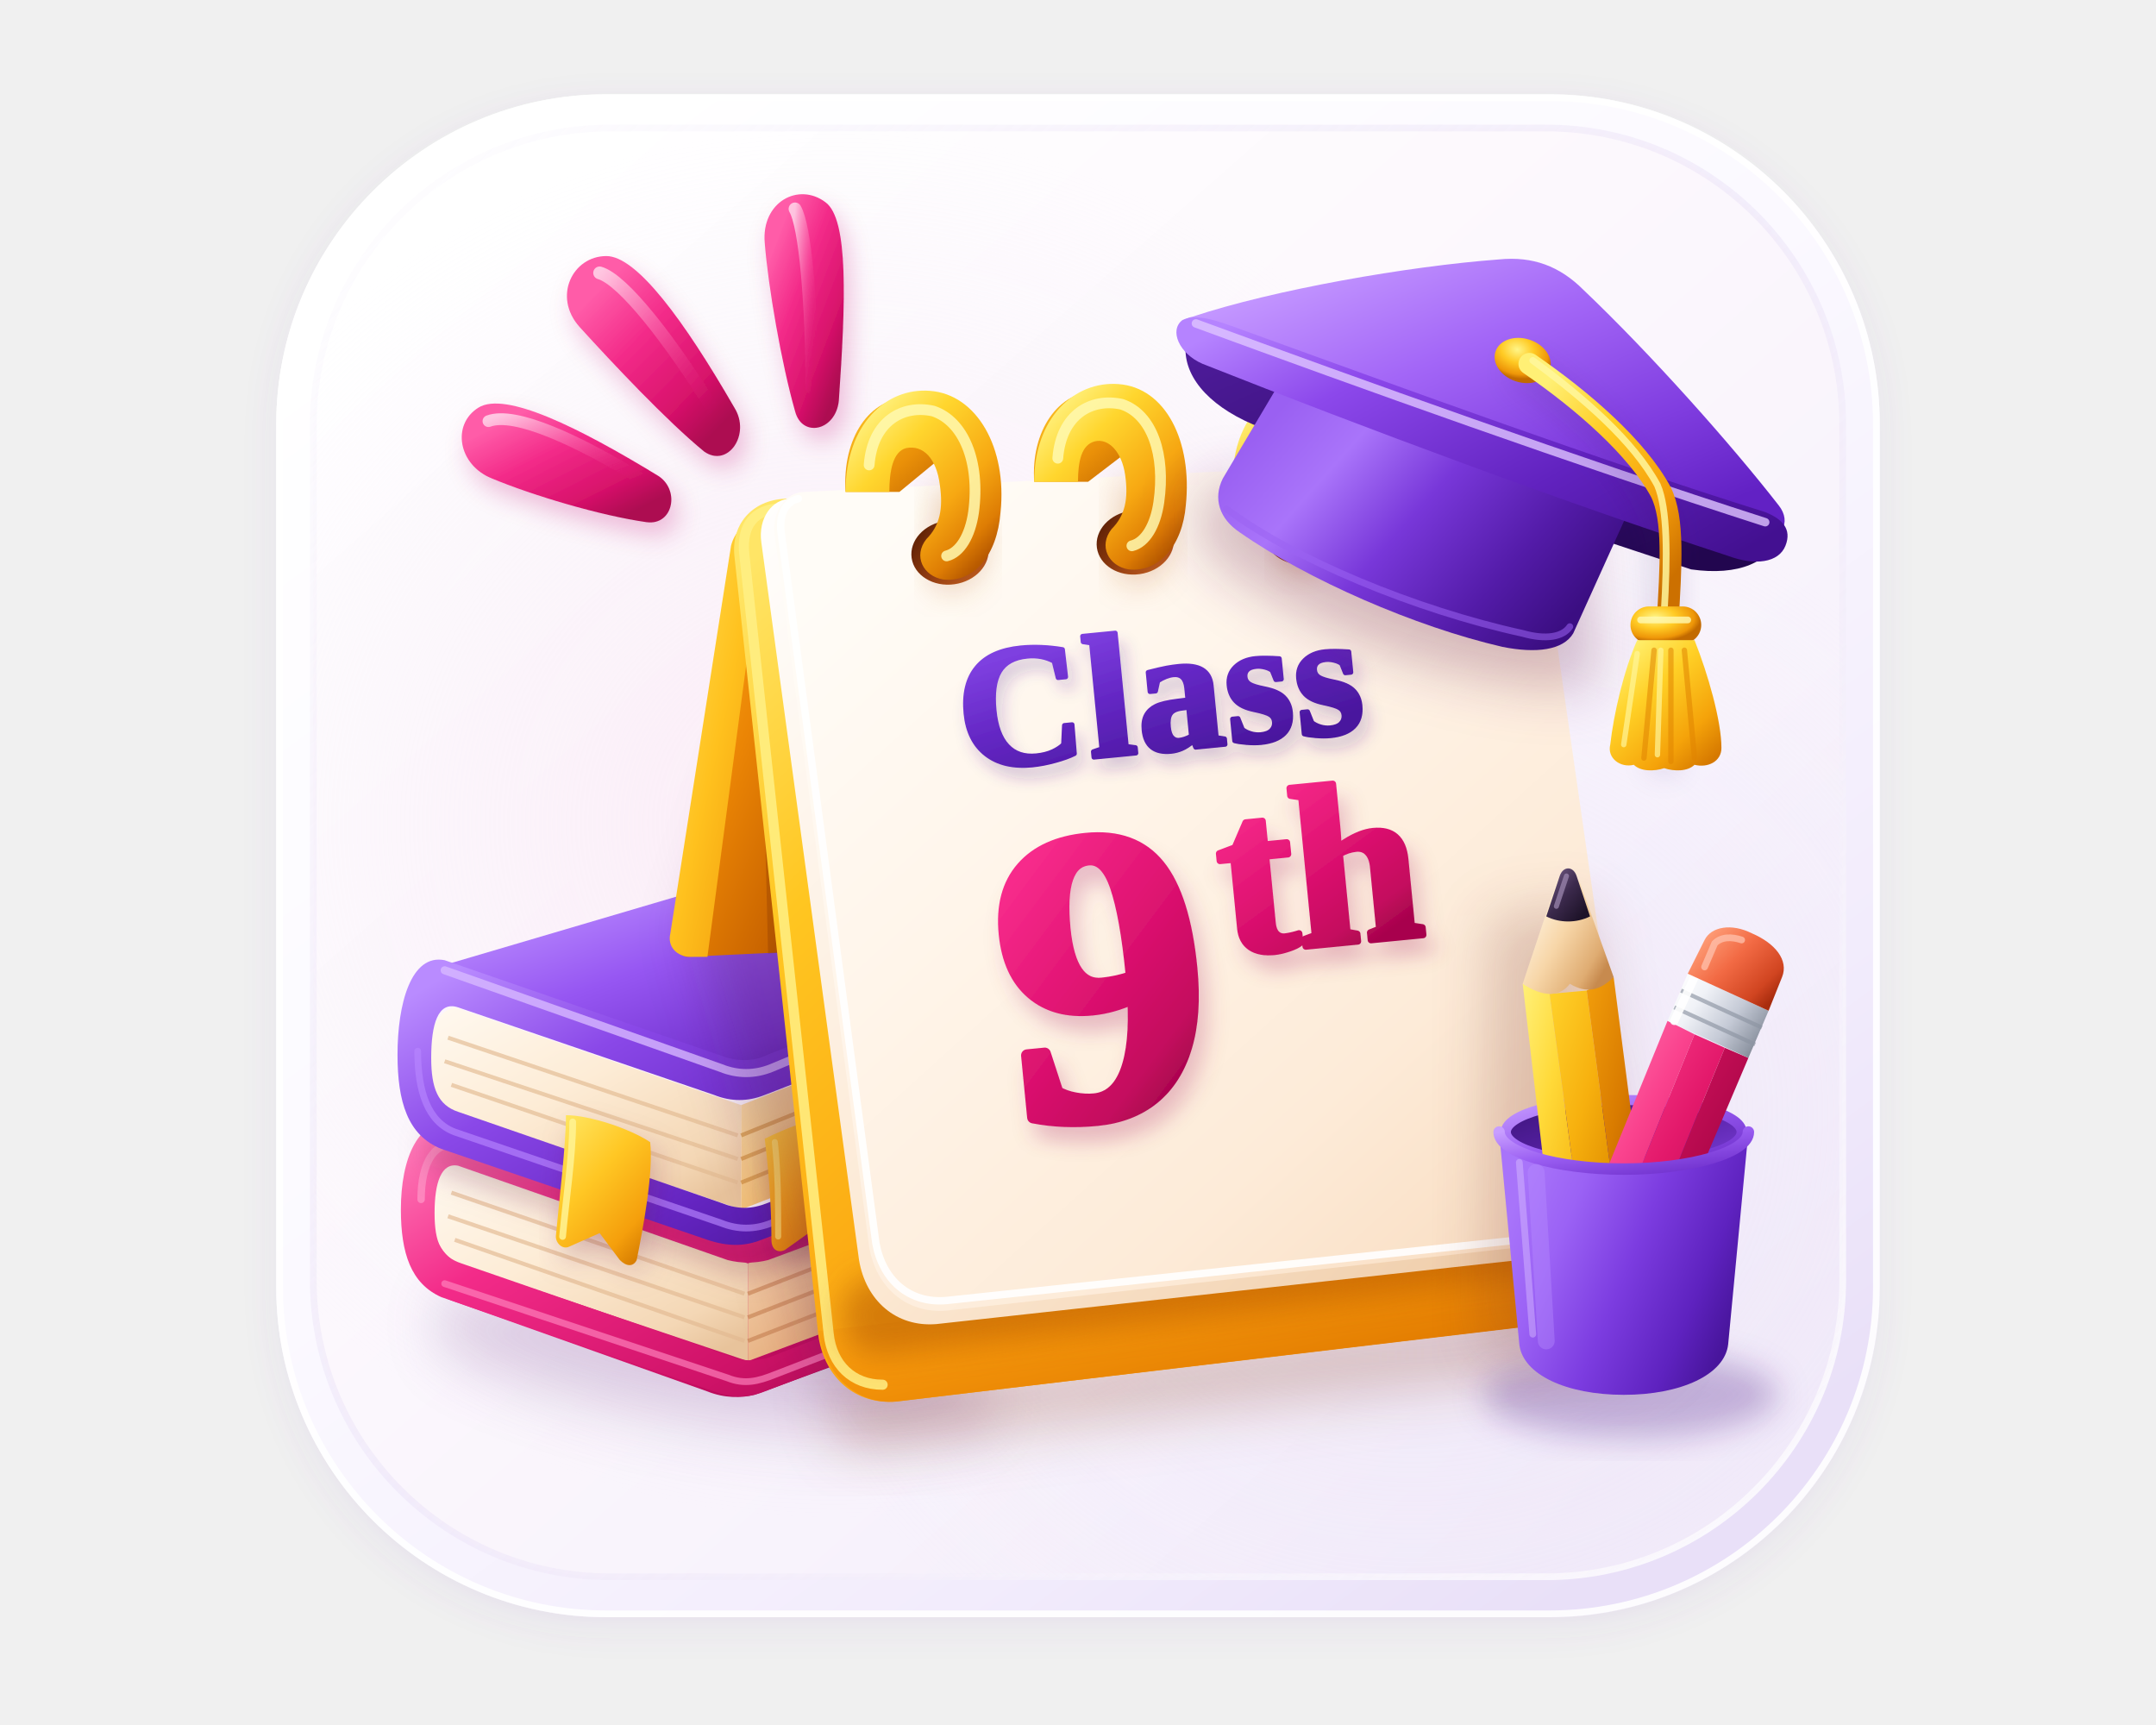
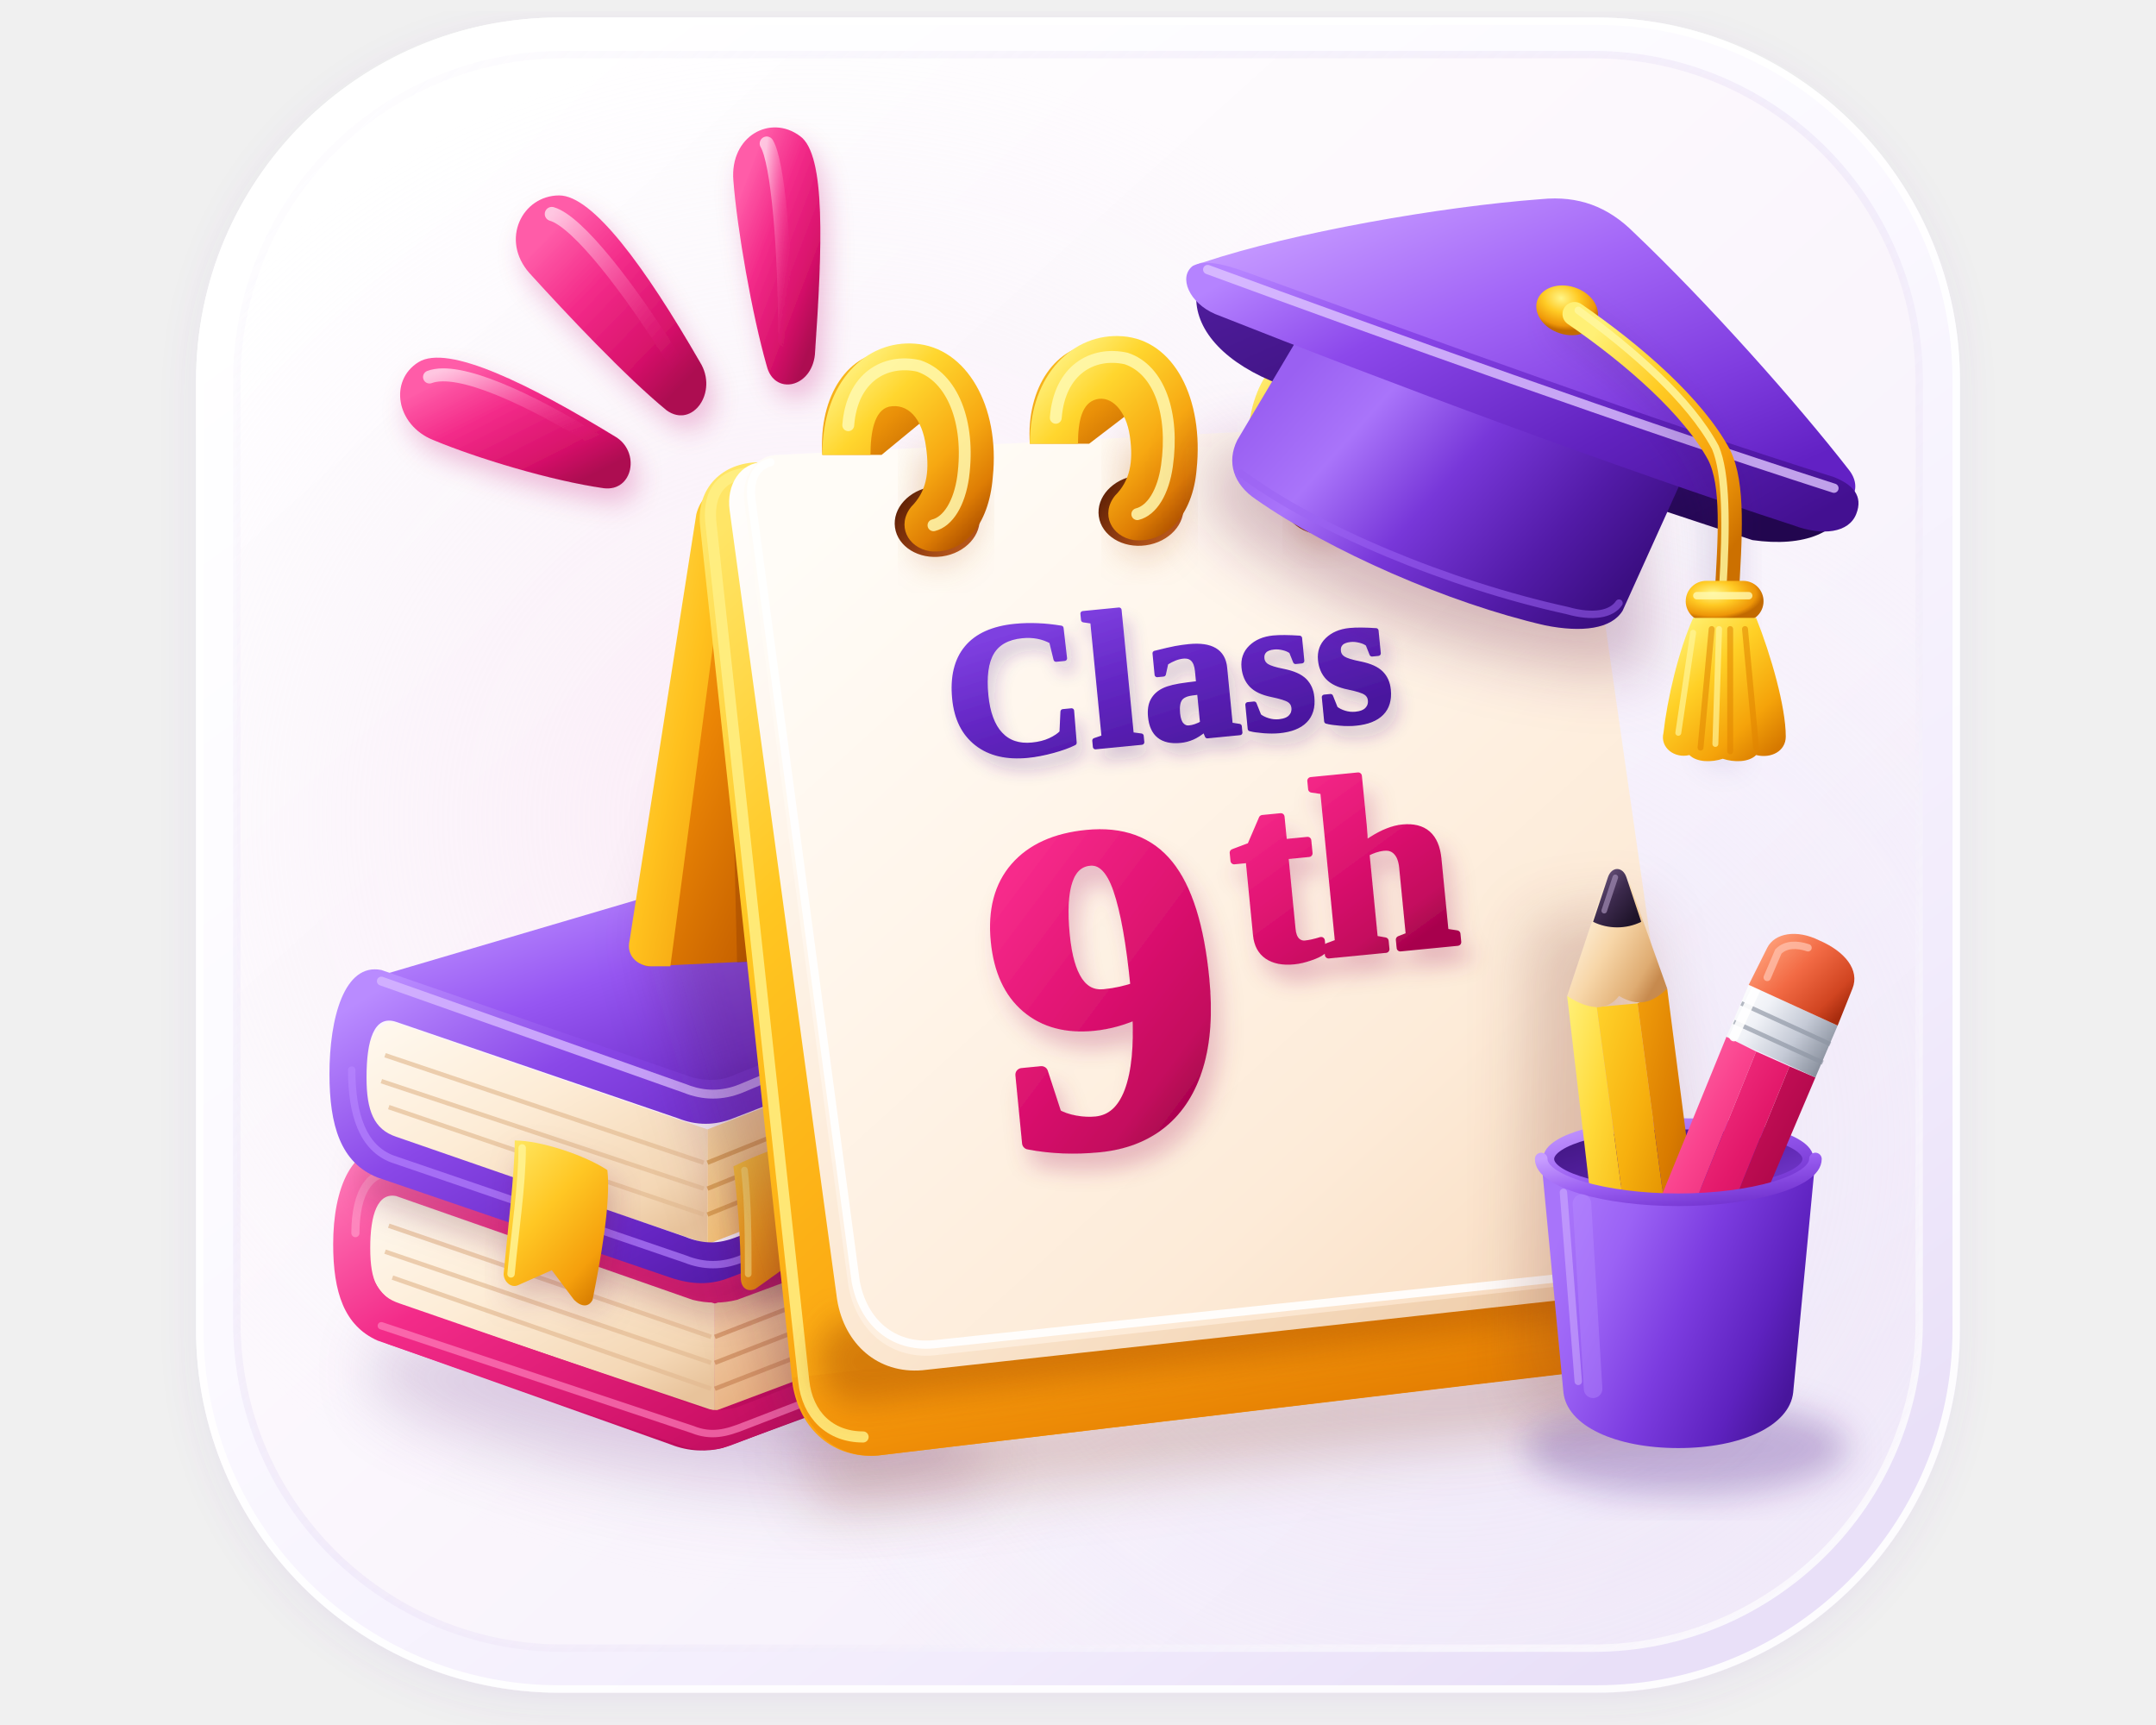
- <svg xmlns="http://www.w3.org/2000/svg" xmlns:xlink="http://www.w3.org/1999/xlink" version="1.1" width="640" height="512" viewBox="0 0 640 512" role="img" aria-labelledby="svg-title svg-desc">
+ <svg xmlns="http://www.w3.org/2000/svg" xmlns:xlink="http://www.w3.org/1999/xlink" version="1.1" width="640" height="512" viewBox="29.09 23.27 581.82 465.45" role="img" aria-labelledby="svg-title svg-desc">
  <defs id="definitions">
    <style type="text/css">
      /* Responsive Layout Switching (Breakpoint: 180px)
         Uses opacity rather than display:none so &lt;use&gt; references inside
         #compact-layout always render reliably across all SVG engines. */
      #compact-layout {
        opacity: 0;
        pointer-events: none;
      }
      #wide-layout {
        opacity: 1;
      }
      @media (max-width: 180px) {
        #compact-layout {
          opacity: 1;
          pointer-events: auto;
        }
        #wide-layout {
          opacity: 0;
          pointer-events: none;
        }
      }

      /* Editable Typography Styles */
      .label-class {
        font-family: Georgia, 'Times New Roman', Times, serif;
        font-weight: 700;
        font-size: 52px;
        letter-spacing: 0.5px;
        fill: url(#grad-class-purple);
        stroke: url(#grad-class-purple);
        stroke-width: 1.4px;
        stroke-linejoin: round;
        paint-order: stroke fill;
      }
      .label-number {
        font-family: 'Times New Roman', Georgia, Times, serif;
        font-weight: 700;
        font-size: 124px;
        letter-spacing: -2px;
        fill: url(#grad-number-magenta);
        stroke: url(#grad-number-magenta);
        stroke-width: 3.6px;
        stroke-linejoin: round;
        stroke-linecap: round;
        paint-order: stroke fill;
      }
      .label-suffix {
        font-family: Georgia, 'Times New Roman', Times, serif;
        font-weight: 700;
        font-size: 68px;
        letter-spacing: -0.5px;
        fill: url(#grad-number-magenta);
        stroke: url(#grad-number-magenta);
        stroke-width: 2px;
        stroke-linejoin: round;
        paint-order: stroke fill;
      }
    </style>
    <linearGradient id="grad-tile-outer" x1="15%" y1="5%" x2="85%" y2="95%">
      <stop offset="0%" stop-color="#FFFFFF" />
      <stop offset="45%" stop-color="#FBF9FF" />
      <stop offset="80%" stop-color="#F2ECFC" />
      <stop offset="100%" stop-color="#E9E0F8" />
    </linearGradient>
    <linearGradient id="grad-tile-inner" x1="10%" y1="8%" x2="88%" y2="92%">
      <stop offset="0%" stop-color="#FFFFFF" />
      <stop offset="35%" stop-color="#FDF9FD" />
      <stop offset="70%" stop-color="#F8F3FC" />
      <stop offset="100%" stop-color="#F1EAF9" />
    </linearGradient>
    <radialGradient id="grad-ambient-pink" cx="34%" cy="48%" r="48%">
      <stop offset="0%" stop-color="#FCE4F2" stop-opacity="0.65" />
      <stop offset="55%" stop-color="#F7E8F6" stop-opacity="0.3" />
      <stop offset="100%" stop-color="#F5EEFC" stop-opacity="0" />
    </radialGradient>
    <radialGradient id="grad-ambient-lavender" cx="72%" cy="68%" r="45%">
      <stop offset="0%" stop-color="#E7DDF8" stop-opacity="0.55" />
      <stop offset="65%" stop-color="#EFE9FA" stop-opacity="0.2" />
      <stop offset="100%" stop-color="#F5EEFC" stop-opacity="0" />
    </radialGradient>
    <linearGradient id="grad-tile-bevel" x1="0%" y1="0%" x2="100%" y2="100%">
      <stop offset="0%" stop-color="#FFFFFF" stop-opacity="0.95" />
      <stop offset="50%" stop-color="#EDE5F8" stop-opacity="0.6" />
      <stop offset="100%" stop-color="#FFFFFF" stop-opacity="0.9" />
    </linearGradient>
    <linearGradient id="grad-ray-magenta" x1="20%" y1="15%" x2="85%" y2="88%">
      <stop offset="0%" stop-color="#FF5CA8" />
      <stop offset="35%" stop-color="#F32B89" />
      <stop offset="75%" stop-color="#D8126B" />
      <stop offset="100%" stop-color="#AD0851" />
    </linearGradient>
    <linearGradient id="grad-ray-highlight" x1="0%" y1="0%" x2="100%" y2="100%">
      <stop offset="0%" stop-color="#FFFFFF" stop-opacity="0.65" />
      <stop offset="60%" stop-color="#FF94C6" stop-opacity="0.2" />
      <stop offset="100%" stop-color="#E91E83" stop-opacity="0" />
    </linearGradient>
    <linearGradient id="grad-book-pink-cover" x1="10%" y1="15%" x2="90%" y2="85%">
      <stop offset="0%" stop-color="#FF58A6" />
      <stop offset="38%" stop-color="#EE2280" />
      <stop offset="78%" stop-color="#C90E63" />
      <stop offset="100%" stop-color="#9E074B" />
    </linearGradient>
    <linearGradient id="grad-book-pink-spine" x1="0%" y1="10%" x2="100%" y2="90%">
      <stop offset="0%" stop-color="#FF78B7" />
      <stop offset="30%" stop-color="#F32B89" />
      <stop offset="75%" stop-color="#CF1268" />
      <stop offset="100%" stop-color="#A60A50" />
    </linearGradient>
    <linearGradient id="grad-book-purple-top" x1="15%" y1="10%" x2="88%" y2="90%">
      <stop offset="0%" stop-color="#BA8CFF" />
      <stop offset="40%" stop-color="#9656F2" />
      <stop offset="80%" stop-color="#7534D1" />
      <stop offset="100%" stop-color="#5B20B0" />
    </linearGradient>
    <linearGradient id="grad-book-purple-spine" x1="5%" y1="10%" x2="95%" y2="90%">
      <stop offset="0%" stop-color="#B98BFF" />
      <stop offset="32%" stop-color="#8A48E8" />
      <stop offset="72%" stop-color="#6525C2" />
      <stop offset="100%" stop-color="#481496" />
    </linearGradient>
    <linearGradient id="grad-pages-left" x1="0%" y1="0%" x2="85%" y2="100%">
      <stop offset="0%" stop-color="#FFF9F0" />
      <stop offset="45%" stop-color="#FDECD6" />
      <stop offset="85%" stop-color="#F4D7B5" />
      <stop offset="100%" stop-color="#E8C39B" />
    </linearGradient>
    <linearGradient id="grad-pages-right-upper" x1="0%" y1="10%" x2="100%" y2="90%">
      <stop offset="0%" stop-color="#FBE0B4" />
      <stop offset="45%" stop-color="#F5C478" />
      <stop offset="85%" stop-color="#E5A249" />
      <stop offset="100%" stop-color="#CC832B" />
    </linearGradient>
    <linearGradient id="grad-pages-right-lower" x1="0%" y1="10%" x2="100%" y2="90%">
      <stop offset="0%" stop-color="#F7D9B9" />
      <stop offset="45%" stop-color="#EAB688" />
      <stop offset="85%" stop-color="#D9925F" />
      <stop offset="100%" stop-color="#BE7241" />
    </linearGradient>
    <linearGradient id="grad-bookmark-left" x1="15%" y1="0%" x2="85%" y2="100%">
      <stop offset="0%" stop-color="#FFE45C" />
      <stop offset="40%" stop-color="#FFC724" />
      <stop offset="80%" stop-color="#F59F0C" />
      <stop offset="100%" stop-color="#D47A00" />
    </linearGradient>
    <linearGradient id="grad-bookmark-right" x1="15%" y1="0%" x2="85%" y2="100%">
      <stop offset="0%" stop-color="#FFCA3A" />
      <stop offset="45%" stop-color="#F59E14" />
      <stop offset="85%" stop-color="#DC7606" />
      <stop offset="100%" stop-color="#B85600" />
    </linearGradient>
    <linearGradient id="grad-notepad-tent" x1="15%" y1="5%" x2="90%" y2="95%">
      <stop offset="0%" stop-color="#FFAE19" />
      <stop offset="45%" stop-color="#EB8505" />
      <stop offset="85%" stop-color="#C96400" />
      <stop offset="100%" stop-color="#A64B00" />
    </linearGradient>
    <linearGradient id="grad-notepad-tent-edge" x1="0%" y1="0%" x2="100%" y2="100%">
      <stop offset="0%" stop-color="#FFE359" />
      <stop offset="50%" stop-color="#FFC11E" />
      <stop offset="100%" stop-color="#EE9308" />
    </linearGradient>
    <linearGradient id="grad-notepad-board" x1="8%" y1="5%" x2="90%" y2="95%">
      <stop offset="0%" stop-color="#FFE566" />
      <stop offset="25%" stop-color="#FFC621" />
      <stop offset="65%" stop-color="#FA9E0D" />
      <stop offset="100%" stop-color="#E07800" />
    </linearGradient>
    <linearGradient id="grad-notepad-board-bottom" x1="0%" y1="0%" x2="95%" y2="80%">
      <stop offset="0%" stop-color="#FFB91C" />
      <stop offset="45%" stop-color="#F5960A" />
      <stop offset="85%" stop-color="#E07900" />
      <stop offset="100%" stop-color="#C25E00" />
    </linearGradient>
    <linearGradient id="grad-notepad-paper" x1="12%" y1="8%" x2="88%" y2="92%">
      <stop offset="0%" stop-color="#FFFCF7" />
      <stop offset="35%" stop-color="#FFF5EA" />
      <stop offset="75%" stop-color="#FDEBD8" />
      <stop offset="100%" stop-color="#F9DEC3" />
    </linearGradient>
    <linearGradient id="grad-paper-edge" x1="0%" y1="0%" x2="100%" y2="100%">
      <stop offset="0%" stop-color="#FFFFFF" />
      <stop offset="55%" stop-color="#FCE8D2" />
      <stop offset="100%" stop-color="#EBC59E" />
    </linearGradient>
    <linearGradient id="grad-punch-hole" x1="20%" y1="10%" x2="85%" y2="90%">
      <stop offset="0%" stop-color="#5E2006" />
      <stop offset="55%" stop-color="#8C3810" />
      <stop offset="100%" stop-color="#BA581E" />
    </linearGradient>
    <linearGradient id="grad-spiral-ring" x1="15%" y1="8%" x2="85%" y2="92%">
      <stop offset="0%" stop-color="#FFF282" />
      <stop offset="28%" stop-color="#FFD62E" />
      <stop offset="65%" stop-color="#F7A812" />
      <stop offset="88%" stop-color="#DE7D04" />
      <stop offset="100%" stop-color="#B85A00" />
    </linearGradient>
    <linearGradient id="grad-spiral-back" x1="0%" y1="0%" x2="100%" y2="100%">
      <stop offset="0%" stop-color="#FFCA28" />
      <stop offset="60%" stop-color="#EA9008" />
      <stop offset="100%" stop-color="#BD6300" />
    </linearGradient>
    <linearGradient id="grad-class-purple" x1="20%" y1="5%" x2="80%" y2="95%">
      <stop offset="0%" stop-color="#7E3FE0" />
      <stop offset="45%" stop-color="#6427C4" />
      <stop offset="100%" stop-color="#4A179E" />
    </linearGradient>
    <linearGradient id="grad-number-magenta" x1="18%" y1="5%" x2="82%" y2="95%">
      <stop offset="0%" stop-color="#F72B8B" />
      <stop offset="45%" stop-color="#E01372" />
      <stop offset="85%" stop-color="#C40A5E" />
      <stop offset="100%" stop-color="#A8054D" />
    </linearGradient>
    <linearGradient id="grad-cap-under" x1="10%" y1="10%" x2="90%" y2="90%">
      <stop offset="0%" stop-color="#4D1B99" />
      <stop offset="50%" stop-color="#370F75" />
      <stop offset="100%" stop-color="#22064F" />
    </linearGradient>
    <linearGradient id="grad-cap-skull" x1="8%" y1="25%" x2="92%" y2="75%">
      <stop offset="0%" stop-color="#9A60F2" />
      <stop offset="22%" stop-color="#A974FA" />
      <stop offset="48%" stop-color="#7837D9" />
      <stop offset="78%" stop-color="#531BA8" />
      <stop offset="100%" stop-color="#3B0E82" />
    </linearGradient>
    <linearGradient id="grad-cap-top" x1="15%" y1="10%" x2="88%" y2="90%">
      <stop offset="0%" stop-color="#C396FF" />
      <stop offset="35%" stop-color="#A366F7" />
      <stop offset="72%" stop-color="#803DE0" />
      <stop offset="100%" stop-color="#6221C4" />
    </linearGradient>
    <linearGradient id="grad-cap-rim" x1="0%" y1="15%" x2="100%" y2="85%">
      <stop offset="0%" stop-color="#B583FF" />
      <stop offset="25%" stop-color="#8C48EB" />
      <stop offset="65%" stop-color="#6122BF" />
      <stop offset="100%" stop-color="#431091" />
    </linearGradient>
    <radialGradient id="grad-tassel-button" cx="35%" cy="30%" r="65%">
      <stop offset="0%" stop-color="#FFF587" />
      <stop offset="45%" stop-color="#FFCA24" />
      <stop offset="85%" stop-color="#EE9608" />
      <stop offset="100%" stop-color="#C26A00" />
    </radialGradient>
    <linearGradient id="grad-tassel-cord" x1="15%" y1="5%" x2="85%" y2="95%">
      <stop offset="0%" stop-color="#FFF075" />
      <stop offset="35%" stop-color="#FFCC24" />
      <stop offset="75%" stop-color="#F59E0B" />
      <stop offset="100%" stop-color="#CC7000" />
    </linearGradient>
    <linearGradient id="grad-tassel-fringe" x1="15%" y1="5%" x2="88%" y2="95%">
      <stop offset="0%" stop-color="#FFF070" />
      <stop offset="35%" stop-color="#FFD026" />
      <stop offset="75%" stop-color="#F5A30A" />
      <stop offset="100%" stop-color="#D67900" />
    </linearGradient>
    <linearGradient id="grad-cup-inside" x1="0%" y1="10%" x2="100%" y2="90%">
      <stop offset="0%" stop-color="#3F157D" />
      <stop offset="55%" stop-color="#5822A8" />
      <stop offset="100%" stop-color="#763BD1" />
    </linearGradient>
    <linearGradient id="grad-cup-body" x1="5%" y1="30%" x2="95%" y2="70%">
      <stop offset="0%" stop-color="#A874FA" />
      <stop offset="22%" stop-color="#9B62F5" />
      <stop offset="52%" stop-color="#7C3CE0" />
      <stop offset="82%" stop-color="#5E22BF" />
      <stop offset="100%" stop-color="#48159C" />
    </linearGradient>
    <linearGradient id="grad-cup-rim" x1="0%" y1="0%" x2="100%" y2="100%">
      <stop offset="0%" stop-color="#C89EFF" />
      <stop offset="45%" stop-color="#9A5EF2" />
      <stop offset="100%" stop-color="#6B2BC9" />
    </linearGradient>
    <linearGradient id="grad-pencil1-left" x1="0%" y1="0%" x2="100%" y2="100%">
      <stop offset="0%" stop-color="#FFF078" />
      <stop offset="50%" stop-color="#FFD938" />
      <stop offset="100%" stop-color="#F7B814" />
    </linearGradient>
    <linearGradient id="grad-pencil1-mid" x1="0%" y1="0%" x2="100%" y2="100%">
      <stop offset="0%" stop-color="#FFD22B" />
      <stop offset="55%" stop-color="#F7B00E" />
      <stop offset="100%" stop-color="#E08E00" />
    </linearGradient>
    <linearGradient id="grad-pencil1-right" x1="0%" y1="0%" x2="100%" y2="100%">
      <stop offset="0%" stop-color="#F29E0B" />
      <stop offset="60%" stop-color="#D97B00" />
      <stop offset="100%" stop-color="#B85E00" />
    </linearGradient>
    <linearGradient id="grad-pencil1-wood" x1="10%" y1="20%" x2="90%" y2="80%">
      <stop offset="0%" stop-color="#FFF5E4" />
      <stop offset="45%" stop-color="#F7D6A8" />
      <stop offset="85%" stop-color="#DFAC72" />
      <stop offset="100%" stop-color="#C78A4E" />
    </linearGradient>
    <linearGradient id="grad-pencil1-tip" x1="15%" y1="15%" x2="85%" y2="85%">
      <stop offset="0%" stop-color="#68527A" />
      <stop offset="45%" stop-color="#3C2A4D" />
      <stop offset="100%" stop-color="#1E1329" />
    </linearGradient>
    <linearGradient id="grad-pencil2-left" x1="0%" y1="0%" x2="100%" y2="100%">
      <stop offset="0%" stop-color="#FF78B2" />
      <stop offset="50%" stop-color="#FA438E" />
      <stop offset="100%" stop-color="#E01E6D" />
    </linearGradient>
    <linearGradient id="grad-pencil2-mid" x1="0%" y1="0%" x2="100%" y2="100%">
      <stop offset="0%" stop-color="#FA3C89" />
      <stop offset="55%" stop-color="#E3196B" />
      <stop offset="100%" stop-color="#C20C56" />
    </linearGradient>
    <linearGradient id="grad-pencil2-right" x1="0%" y1="0%" x2="100%" y2="100%">
      <stop offset="0%" stop-color="#D41360" />
      <stop offset="60%" stop-color="#B3094C" />
      <stop offset="100%" stop-color="#8F043B" />
    </linearGradient>
    <linearGradient id="grad-pencil2-silver" x1="0%" y1="20%" x2="100%" y2="80%">
      <stop offset="0%" stop-color="#FFFFFF" />
      <stop offset="28%" stop-color="#F0F2F7" />
      <stop offset="62%" stop-color="#C5CAD6" />
      <stop offset="88%" stop-color="#949BA8" />
      <stop offset="100%" stop-color="#787F8C" />
    </linearGradient>
    <linearGradient id="grad-pencil2-top" x1="10%" y1="15%" x2="90%" y2="85%">
      <stop offset="0%" stop-color="#FFA07A" />
      <stop offset="42%" stop-color="#F26A44" />
      <stop offset="82%" stop-color="#D14521" />
      <stop offset="100%" stop-color="#A82C0E" />
    </linearGradient>
    <filter id="filter-tile-shadow" x="-20%" y="-15%" width="140%" height="140%">
      <feDropShadow dx="0" dy="10" stdDeviation="14" flood-color="#9A78D1" flood-opacity="0.18" />
      <feDropShadow dx="0" dy="3" stdDeviation="5" flood-color="#7E57C2" flood-opacity="0.09" />
    </filter>
    <filter id="filter-soft-shadow" x="-25%" y="-20%" width="150%" height="150%">
      <feDropShadow dx="3" dy="7" stdDeviation="6" flood-color="#3E1969" flood-opacity="0.18" />
    </filter>
    <filter id="filter-ray-shadow" x="-30%" y="-30%" width="160%" height="160%">
      <feDropShadow dx="2" dy="4" stdDeviation="3.5" flood-color="#C21868" flood-opacity="0.24" />
    </filter>
    <filter id="filter-text-purple-3d" x="-20%" y="-20%" width="140%" height="140%">
      <feDropShadow dx="0.8" dy="1.8" stdDeviation="0" flood-color="#3A0F80" flood-opacity="0.95" />
      <feDropShadow dx="1.5" dy="3.5" stdDeviation="2.2" flood-color="#5A2899" flood-opacity="0.22" />
    </filter>
    <filter id="filter-text-magenta-3d" x="-20%" y="-20%" width="140%" height="140%">
      <feDropShadow dx="1" dy="2.4" stdDeviation="0" flood-color="#8F0441" flood-opacity="0.95" />
      <feDropShadow dx="2" dy="5" stdDeviation="3" flood-color="#9E1958" flood-opacity="0.22" />
    </filter>
    <filter id="filter-contact-blur" x="-30%" y="-30%" width="160%" height="160%">
      <feGaussianBlur stdDeviation="8" />
    </filter>
    <filter id="filter-tight-blur" x="-25%" y="-25%" width="150%" height="150%">
      <feGaussianBlur stdDeviation="4.5" />
    </filter>
  </defs>
  <g id="wide-layout">
    <g id="background-surface">
      <rect x="82" y="28" width="476" height="452" rx="98" ry="98" fill="url(#grad-tile-outer)" filter="url(#filter-tile-shadow)" />
      <rect x="83" y="29" width="474" height="450" rx="97" ry="97" fill="none" stroke="#FFFFFF" stroke-width="2" opacity="0.9" />
      <rect x="93" y="38" width="454" height="430" rx="88" ry="88" fill="url(#grad-tile-inner)" stroke="url(#grad-tile-bevel)" stroke-width="2" />
      <rect x="93" y="38" width="454" height="430" rx="88" ry="88" fill="url(#grad-ambient-pink)" />
      <rect x="93" y="38" width="454" height="430" rx="88" ry="88" fill="url(#grad-ambient-lavender)" />
      <ellipse cx="212" cy="404" rx="86" ry="18" transform="rotate(8 212 404)" fill="#6D3285" opacity="0.22" filter="url(#filter-contact-blur)" />
      <path d="M 244,412 L 486,384 L 494,404 L 252,430 Z" fill="#8A3E1B" opacity="0.26" filter="url(#filter-contact-blur)" />
      <ellipse cx="484" cy="414" rx="44" ry="13" fill="#4A1985" opacity="0.28" filter="url(#filter-tight-blur)" />
    </g>
    <g id="decorative-rays" filter="url(#filter-ray-shadow)">
      <g id="ray-1">
        <path d="M 192,155 C 178,153 158,147 146,142 C 136,138 134,126 142,121 C 150,116 172,127 195,141 C 202,145 200,156 192,155 Z" fill="url(#grad-ray-magenta)" />
        <path d="M 145,125 C 153,122 172,131 190,142" fill="none" stroke="url(#grad-ray-highlight)" stroke-width="3.5" stroke-linecap="round" />
      </g>
      <g id="ray-2">
        <path d="M 209,134 C 198,125 182,108 172,97 C 164,88 170,76 180,76 C 189,76 203,95 218,121 C 223,129 216,139 209,134 Z" fill="url(#grad-ray-magenta)" />
        <path d="M 178,81 C 185,83 199,101 212,122" fill="none" stroke="url(#grad-ray-highlight)" stroke-width="3.8" stroke-linecap="round" />
      </g>
      <g id="ray-3">
        <path d="M 236,122 C 232,108 228,85 227,72 C 226,60 237,54 245,60 C 252,65 251,90 249,119 C 248,128 238,130 236,122 Z" fill="url(#grad-ray-magenta)" />
        <path d="M 236,62 C 239,67 241,90 241,115" fill="none" stroke="url(#grad-ray-highlight)" stroke-width="3.8" stroke-linecap="round" />
      </g>
    </g>
    <g id="educational-books">
      <g id="lower-book">
        <path d="M 132,334 L 222,366 L 284,344 L 284,392 L 224,414 C 220,415 215,415 210,413 L 134,386 C 123,382 120,370 120,358 C 120,344 124,336 132,334 Z" fill="url(#grad-book-pink-cover)" />
        <path d="M 135,345 L 222,375 L 222,404 L 136,375 C 130,372 128,365 128,359 C 128,351 131,346 135,345 Z" fill="url(#grad-pages-left)" />
        <path d="M 222,375 L 278,354 L 278,383 L 222,404 Z" fill="url(#grad-pages-right-lower)" />
        <path d="M 134,354 L 221,384 M 133,361 L 221,391 M 135,368 L 221,398" fill="none" stroke="#E2B990" stroke-width="1.2" opacity="0.65" />
        <path d="M 222,384 L 276,363 M 222,391 L 276,370 M 222,398 L 276,377" fill="none" stroke="#C47E4F" stroke-width="1.2" opacity="0.6" />
        <path d="M 136,333 L 222,363 C 225,364 228,364 231,363 L 282,344 L 282,354 L 228,374 C 224,375 220,375 216,374 L 136,346 C 131,345 129,351 129,360 C 129,369 131,373 137,375 L 218,403 C 221,404 224,404 228,403 L 282,382 L 282,392 L 227,413 C 222,415 217,415 212,413 L 131,385 C 122,381 119,372 119,359 C 119,344 124,331 136,333 Z" fill="url(#grad-book-pink-spine)" />
        <path d="M 125,356 C 125,345 129,338 137,340 L 220,368" fill="none" stroke="#FF94C6" stroke-width="2.2" stroke-linecap="round" opacity="0.75" />
        <path d="M 132,381 L 216,409 C 221,411 225,410 230,408 L 274,391" fill="none" stroke="#FF85BE" stroke-width="2" stroke-linecap="round" opacity="0.65" />
      </g>
      <path d="M 128,336 L 222,368 L 278,348 L 278,358 L 222,378 L 128,346 Z" fill="#5E0836" opacity="0.28" filter="url(#filter-tight-blur)" />
      <g id="upper-book">
        <path d="M 130,287 L 208,264 C 214,262 220,262 226,265 L 276,284 L 226,318 C 221,320 215,320 210,318 L 130,287 Z" fill="url(#grad-book-purple-top)" />
        <path d="M 135,299 L 220,328 L 220,359 L 135,330 C 129,328 127,321 127,314 C 127,306 130,300 135,299 Z" fill="url(#grad-pages-left)" />
        <path d="M 220,328 L 274,307 L 274,338 L 220,359 Z" fill="url(#grad-pages-right-upper)" />
        <path d="M 133,308 L 219,337 M 132,315 L 219,344 M 134,322 L 219,351" fill="none" stroke="#E2BA91" stroke-width="1.2" opacity="0.65" />
        <path d="M 220,337 L 272,316 M 220,344 L 272,323 M 220,351 L 272,330" fill="none" stroke="#CC8835" stroke-width="1.2" opacity="0.6" />
        <path d="M 132,285 L 216,314 C 220,315 224,315 228,313 L 276,294 L 276,306 L 227,325 C 222,327 217,327 212,325 L 136,299 C 130,297 128,304 128,314 C 128,323 130,328 136,330 L 214,357 C 219,359 223,359 228,357 L 276,338 L 276,349 L 226,368 C 221,370 216,370 210,368 L 131,341 C 121,337 118,327 118,313 C 118,298 122,283 132,285 Z" fill="url(#grad-book-purple-spine)" />
        <path d="M 132,288 L 214,317 C 219,319 224,319 229,317 L 272,299" fill="none" stroke="#D7B8FF" stroke-width="2.4" stroke-linecap="round" opacity="0.8" />
        <path d="M 124,312 C 124,324 127,333 135,336 L 214,363 C 219,365 224,365 229,363 L 270,346" fill="none" stroke="#B785FF" stroke-width="2" stroke-linecap="round" opacity="0.65" />
      </g>
      <g id="bookmarks">
        <path d="M 171,335 L 195,343 L 190,378 L 180,370 L 167,374 Z" fill="#6E1241" opacity="0.28" filter="url(#filter-tight-blur)" />
        <path d="M 168,331 C 175,331 187,335 193,339 C 194,348 191,364 189,374 C 188,376 186,376 184,374 L 178,366 L 169,370 C 167,371 165,369 165,367 C 166,356 168,340 168,331 Z" fill="url(#grad-bookmark-left)" />
        <path d="M 170,333 C 170,343 168,356 167,367" fill="none" stroke="#FFF394" stroke-width="2" stroke-linecap="round" opacity="0.85" />
        <path d="M 229,342 L 249,335 L 252,374 L 242,369 L 233,375 Z" fill="#5E0E38" opacity="0.28" filter="url(#filter-tight-blur)" />
        <path d="M 227,338 C 233,335 241,332 246,331 C 248,342 250,358 250,370 C 250,372 248,373 246,372 L 240,366 L 233,371 C 231,372 229,371 229,368 C 229,357 228,346 227,338 Z" fill="url(#grad-bookmark-right)" />
        <path d="M 230,339 C 231,348 231,358 231,367" fill="none" stroke="#FFE070" stroke-width="1.8" stroke-linecap="round" opacity="0.7" />
      </g>
    </g>
    <g id="spiral-notepad">
      <path d="M 206,276 L 246,162 L 274,404 L 244,410 Z" fill="#4A154B" opacity="0.26" filter="url(#filter-contact-blur)" />
      <g id="notepad-tent-backing">
        <path d="M 226,158 L 246,282 L 204,284 C 202,284 200,281 201,278 L 221,159 C 222,156 225,156 226,158 Z" fill="url(#grad-notepad-tent)" />
        <path d="M 225,160 L 245,282 L 228,283 Z" fill="#8C3800" opacity="0.35" />
        <path d="M 224,155 C 221,155 218,158 217,162 L 199,277 C 198,281 201,284 205,284 L 210,284 L 227,156 Z" fill="url(#grad-notepad-tent-edge)" />
      </g>
      <g id="notepad-backing-board">
        <path d="M 234,148 L 434,138 C 443,138 450,144 452,153 L 483,372 C 485,382 478,391 468,392 L 266,416 C 254,417 245,409 243,397 L 218,165 C 217,155 224,148 234,148 Z" fill="url(#grad-notepad-board)" />
        <path d="M 243,395 L 483,368 C 485,380 478,390 467,392 L 266,416 C 254,417 245,408 243,395 Z" fill="url(#grad-notepad-board-bottom)" />
        <path d="M 230,151 C 223,152 220,157 221,165 L 246,396 C 247,405 253,411 262,411" fill="none" stroke="#FFF085" stroke-width="3" stroke-linecap="round" opacity="0.85" />
      </g>
      <path d="M 254,380 L 478,356 L 480,376 L 262,402 C 254,403 249,396 250,388 Z" fill="#A84900" opacity="0.45" filter="url(#filter-tight-blur)" />
      <g id="notepad-paper">
        <path d="M 235,148 L 440,138 C 447,138 453,143 454,150 L 483,354 C 484,363 478,371 469,372 L 278,393 C 266,394 257,386 255,374 L 226,161 C 225,154 229,148 235,148 Z" fill="url(#grad-paper-edge)" />
        <path d="M 239,146 L 442,136 C 449,136 455,141 456,148 L 485,350 C 486,359 480,367 471,368 L 281,389 C 269,390 260,382 258,370 L 230,159 C 229,152 233,146 239,146 Z" fill="url(#grad-notepad-paper)" />
        <path d="M 237,148 C 233,149 231,153 232,159 L 260,369 C 262,380 270,387 281,386 L 470,366" fill="none" stroke="#FFFFFF" stroke-width="2.2" stroke-linecap="round" opacity="0.9" />
        <ellipse cx="282" cy="164" rx="11.5" ry="9.5" transform="rotate(-8 282 164)" fill="url(#grad-punch-hole)" />
        <ellipse cx="337" cy="161" rx="11.5" ry="9.5" transform="rotate(-8 337 161)" fill="url(#grad-punch-hole)" />
        <ellipse cx="387" cy="158" rx="11.5" ry="9.5" transform="rotate(-8 387 158)" fill="url(#grad-punch-hole)" />
      </g>
    </g>
    <g id="spiral-binding">
      <g id="spiral-loop-1">
        <path d="M 278,144 C 292,144 298,162 288,173 C 282,178 274,174 276,166" fill="#B85D14" opacity="0.28" filter="url(#filter-tight-blur)" />
        <path d="M 251,146 C 250,130 258,118 270,118 C 278,118 283,124 284,132 L 267,146 Z" fill="url(#grad-spiral-back)" />
        <path d="M 251,146 C 251,126 263,115 276,116 C 290,117 299,133 297,152 C 296,165 289,173 280,172 C 274,171 271,165 275,160 C 279,156 280,151 279,144 C 278,136 274,132 269,133 C 265,134 264,140 264,146 Z" fill="url(#grad-spiral-ring)" />
        <path d="M 258,138 C 259,125 268,120 277,122 C 286,125 291,137 289,152 C 288,159 285,164 281,165" fill="none" stroke="#FFF9B0" stroke-width="3.2" stroke-linecap="round" opacity="0.85" />
      </g>
      <g id="spiral-loop-2">
        <path d="M 333,142 C 347,142 353,160 343,171 C 337,176 329,172 331,164" fill="#B85D14" opacity="0.28" filter="url(#filter-tight-blur)" />
        <path d="M 307,143 C 306,128 314,116 326,116 C 334,116 339,122 340,130 L 323,143 Z" fill="url(#grad-spiral-back)" />
        <path d="M 307,143 C 307,124 319,113 332,114 C 346,115 354,131 352,150 C 351,162 344,170 335,169 C 329,168 326,162 330,157 C 334,153 335,148 334,141 C 333,134 329,130 325,131 C 321,132 320,137 320,143 Z" fill="url(#grad-spiral-ring)" />
        <path d="M 314,136 C 315,123 324,118 333,120 C 342,123 346,135 344,149 C 343,156 340,161 336,162" fill="none" stroke="#FFF9B0" stroke-width="3.2" stroke-linecap="round" opacity="0.85" />
      </g>
      <g id="spiral-loop-3">
        <path d="M 382,140 C 396,140 402,156 392,167 C 386,172 378,168 380,160" fill="#9E4210" opacity="0.32" filter="url(#filter-tight-blur)" />
        <path d="M 366,140 C 367,124 377,114 389,115 C 401,116 408,131 405,148 C 403,160 395,167 386,166 C 380,165 377,159 381,154 C 385,150 387,145 386,139 C 385,133 381,130 377,131 C 374,132 373,136 373,140 Z" fill="url(#grad-spiral-ring)" />
        <path d="M 394,136 C 395,146 392,155 387,159" fill="none" stroke="#FFF79E" stroke-width="3" stroke-linecap="round" opacity="0.8" />
      </g>
    </g>
    <g id="class-label" transform="translate(356, 286) rotate(-5.6)">
      <text id="class-title" class="label-class" x="-4" y="-64" text-anchor="middle" filter="url(#filter-text-purple-3d)">Class</text>
      <text id="class-number" class="label-number" x="2" y="42" text-anchor="end" filter="url(#filter-text-magenta-3d)">9</text>
      <text id="class-suffix" class="label-suffix" x="8" y="-2" text-anchor="start" filter="url(#filter-text-magenta-3d)">th</text>
    </g>
    <g id="graduation-cap">
      <path d="M 356,144 L 468,140 L 474,204 C 440,206 385,188 356,162 Z" fill="#6B1F4E" opacity="0.28" filter="url(#filter-contact-blur)" />
      <path id="cap-board-underside" d="M 352,102 L 444,92 L 528,158 C 526,167 516,171 502,169 L 372,126 C 358,120 351,111 352,102 Z" fill="url(#grad-cap-under)" />
      <g id="cap-skullcap">
        <path d="M 382,110 L 486,146 L 467,188 C 464,193 456,194 446,192 C 420,186 388,172 368,158 C 362,154 360,148 363,142 Z" fill="url(#grad-cap-skull)" />
        <path d="M 364,151 C 384,166 420,181 452,188 C 459,190 464,189 466,186" fill="none" stroke="#9A62F2" stroke-width="2" stroke-linecap="round" opacity="0.55" />
      </g>
      <g id="cap-mortarboard">
        <path d="M 354,94 C 378,86 418,79 445,77 C 455,76 463,79 470,86 C 490,105 514,132 528,150 C 532,155 529,161 521,159 C 472,144 404,120 356,102 C 349,99 349,95 354,94 Z" fill="url(#grad-cap-top)" />
        <path d="M 351,95 C 355,93 361,95 369,98 C 416,115 476,137 524,152 C 529,154 532,157 530,162 C 528,167 521,168 513,165 C 464,149 405,127 357,108 C 350,105 347,98 351,95 Z" fill="url(#grad-cap-rim)" />
        <path d="M 355,96 C 404,114 468,137 524,155" fill="none" stroke="#DFC4FF" stroke-width="2.5" stroke-linecap="round" opacity="0.8" />
      </g>
    </g>
    <g id="golden-tassel">
      <path d="M 452,110 C 474,126 492,144 494,164 L 494,226" fill="none" stroke="#3D126E" stroke-width="6" stroke-linecap="round" opacity="0.22" filter="url(#filter-tight-blur)" />
      <ellipse cx="452" cy="107" rx="8.5" ry="6.5" transform="rotate(18 452 107)" fill="url(#grad-tassel-button)" />
      <path d="M 454,108 C 470,119 486,133 493,146 C 497,154 496,168 495,185" fill="none" stroke="url(#grad-tassel-cord)" stroke-width="6.5" stroke-linecap="round" />
      <path d="M 455,107 C 470,118 485,131 492,144 C 495,151 495,165 494,182" fill="none" stroke="#FFF79E" stroke-width="2" stroke-linecap="round" opacity="0.85" />
      <rect x="484" y="180" width="21" height="11" rx="5.5" ry="5.5" fill="url(#grad-tassel-button)" />
      <path d="M 487,184 L 501,184" fill="none" stroke="#FFF9B0" stroke-width="2" stroke-linecap="round" opacity="0.8" />
      <path d="M 486,190 L 503,190 C 507,200 511,214 511,222 C 511,226 507,228 503,227 C 501,229 497,229 494,228 C 491,229 487,229 485,227 C 481,228 477,225 478,221 C 479,212 482,199 486,190 Z" fill="url(#grad-tassel-fringe)" />
      <path d="M 491,193 L 488,225 M 496,193 L 496,226 M 500,193 L 503,225" fill="none" stroke="#E08400" stroke-width="1.6" stroke-linecap="round" opacity="0.55" />
      <path d="M 486,194 L 482,221 M 493,193 L 492,224" fill="none" stroke="#FFF599" stroke-width="1.6" stroke-linecap="round" opacity="0.7" />
    </g>
    <path d="M 442,272 L 472,268 L 490,398 L 440,402 Z" fill="#6E2820" opacity="0.2" filter="url(#filter-contact-blur)" />
    <g id="pencils">
      <ellipse cx="482" cy="336" rx="35" ry="9.5" fill="url(#grad-cup-inside)" stroke="url(#grad-cup-rim)" stroke-width="3" />
      <g id="pencil-yellow">
        <path d="M 452,292 L 460,295 L 468,354 L 459,352 Z" fill="url(#grad-pencil1-left)" />
        <path d="M 460,295 L 471,294 L 479,354 L 468,354 Z" fill="url(#grad-pencil1-mid)" />
        <path d="M 471,294 L 479,290 L 487,352 L 479,354 Z" fill="url(#grad-pencil1-right)" />
        <path d="M 452,292 L 462,262 C 464,259 467,259 469,262 L 479,290 C 475,294 471,295 466,292 C 463,296 458,296 452,292 Z" fill="url(#grad-pencil1-wood)" />
        <path d="M 459,272 L 463,260 C 464,257 467,257 468,260 L 472,272 C 468,274 463,274 459,272 Z" fill="url(#grad-pencil1-tip)" />
        <path d="M 462,269 L 465,260" fill="none" stroke="#9B86AD" stroke-width="1.5" stroke-linecap="round" opacity="0.75" />
      </g>
      <g id="pencil-pink">
        <path d="M 495,303 L 503,307 L 484,354 L 475,352 Z" fill="url(#grad-pencil2-left)" />
        <path d="M 503,307 L 512,311 L 494,355 L 484,354 Z" fill="url(#grad-pencil2-mid)" />
        <path d="M 512,311 L 519,314 L 502,354 L 494,355 Z" fill="url(#grad-pencil2-right)" />
        <path d="M 501,289 L 525,300 L 519,314 L 495,303 Z" fill="url(#grad-pencil2-silver)" />
        <path d="M 499,294 L 523,305 M 497,299 L 521,310" fill="none" stroke="#8C93A1" stroke-width="1.2" opacity="0.65" />
        <path d="M 503,290 L 497,303" fill="none" stroke="#FFFFFF" stroke-width="2.5" stroke-linecap="round" opacity="0.9" />
        <path d="M 501,289 L 506,279 C 508,275 514,274 520,277 C 527,280 531,285 529,290 L 525,300 Z" fill="url(#grad-pencil2-top)" />
        <path d="M 506,287 L 509,280 C 511,278 514,278 517,279" fill="none" stroke="#FFC2AD" stroke-width="2" stroke-linecap="round" opacity="0.75" />
      </g>
    </g>
    <g id="pencil-holder">
      <path d="M 445,336 C 445,342 462,347 482,347 C 502,347 519,342 519,336 L 513,399 C 512,408 499,414 482,414 C 465,414 452,408 451,399 Z" fill="url(#grad-cup-body)" />
      <path d="M 445,336 C 445,342 462,347 482,347 C 502,347 519,342 519,336" fill="none" stroke="url(#grad-cup-rim)" stroke-width="3.4" stroke-linecap="round" />
      <path d="M 456,348 L 459,398" fill="none" stroke="#B98EFF" stroke-width="5" stroke-linecap="round" opacity="0.38" />
      <path d="M 451,345 L 455,396" fill="none" stroke="#DABFFF" stroke-width="2" stroke-linecap="round" opacity="0.45" />
    </g>
  </g>
  <g id="compact-layout">
    <use xlink:href="#background-surface" href="#background-surface" transform="translate(320, 256) scale(1.13) translate(-320, -256)" />
    <use xlink:href="#decorative-rays" href="#decorative-rays" transform="translate(320, 256) scale(1.15) translate(-304, -246)" />
    <use xlink:href="#educational-books" href="#educational-books" transform="translate(320, 256) scale(1.15) translate(-308, -258)" />
    <use xlink:href="#spiral-notepad" href="#spiral-notepad" transform="translate(320, 256) scale(1.16) translate(-322, -256)" />
    <use xlink:href="#spiral-binding" href="#spiral-binding" transform="translate(320, 256) scale(1.16) translate(-322, -256)" />
    <use xlink:href="#class-label" href="#class-label" transform="translate(320, 256) scale(1.20) translate(-322, -256)" />
    <use xlink:href="#graduation-cap" href="#graduation-cap" transform="translate(320, 256) scale(1.14) translate(-328, -252)" />
    <use xlink:href="#golden-tassel" href="#golden-tassel" transform="translate(320, 256) scale(1.14) translate(-328, -252)" />
    <use xlink:href="#pencils" href="#pencils" transform="translate(320, 256) scale(1.15) translate(-330, -258)" />
    <use xlink:href="#pencil-holder" href="#pencil-holder" transform="translate(320, 256) scale(1.15) translate(-330, -258)" />
  </g>
</svg>
